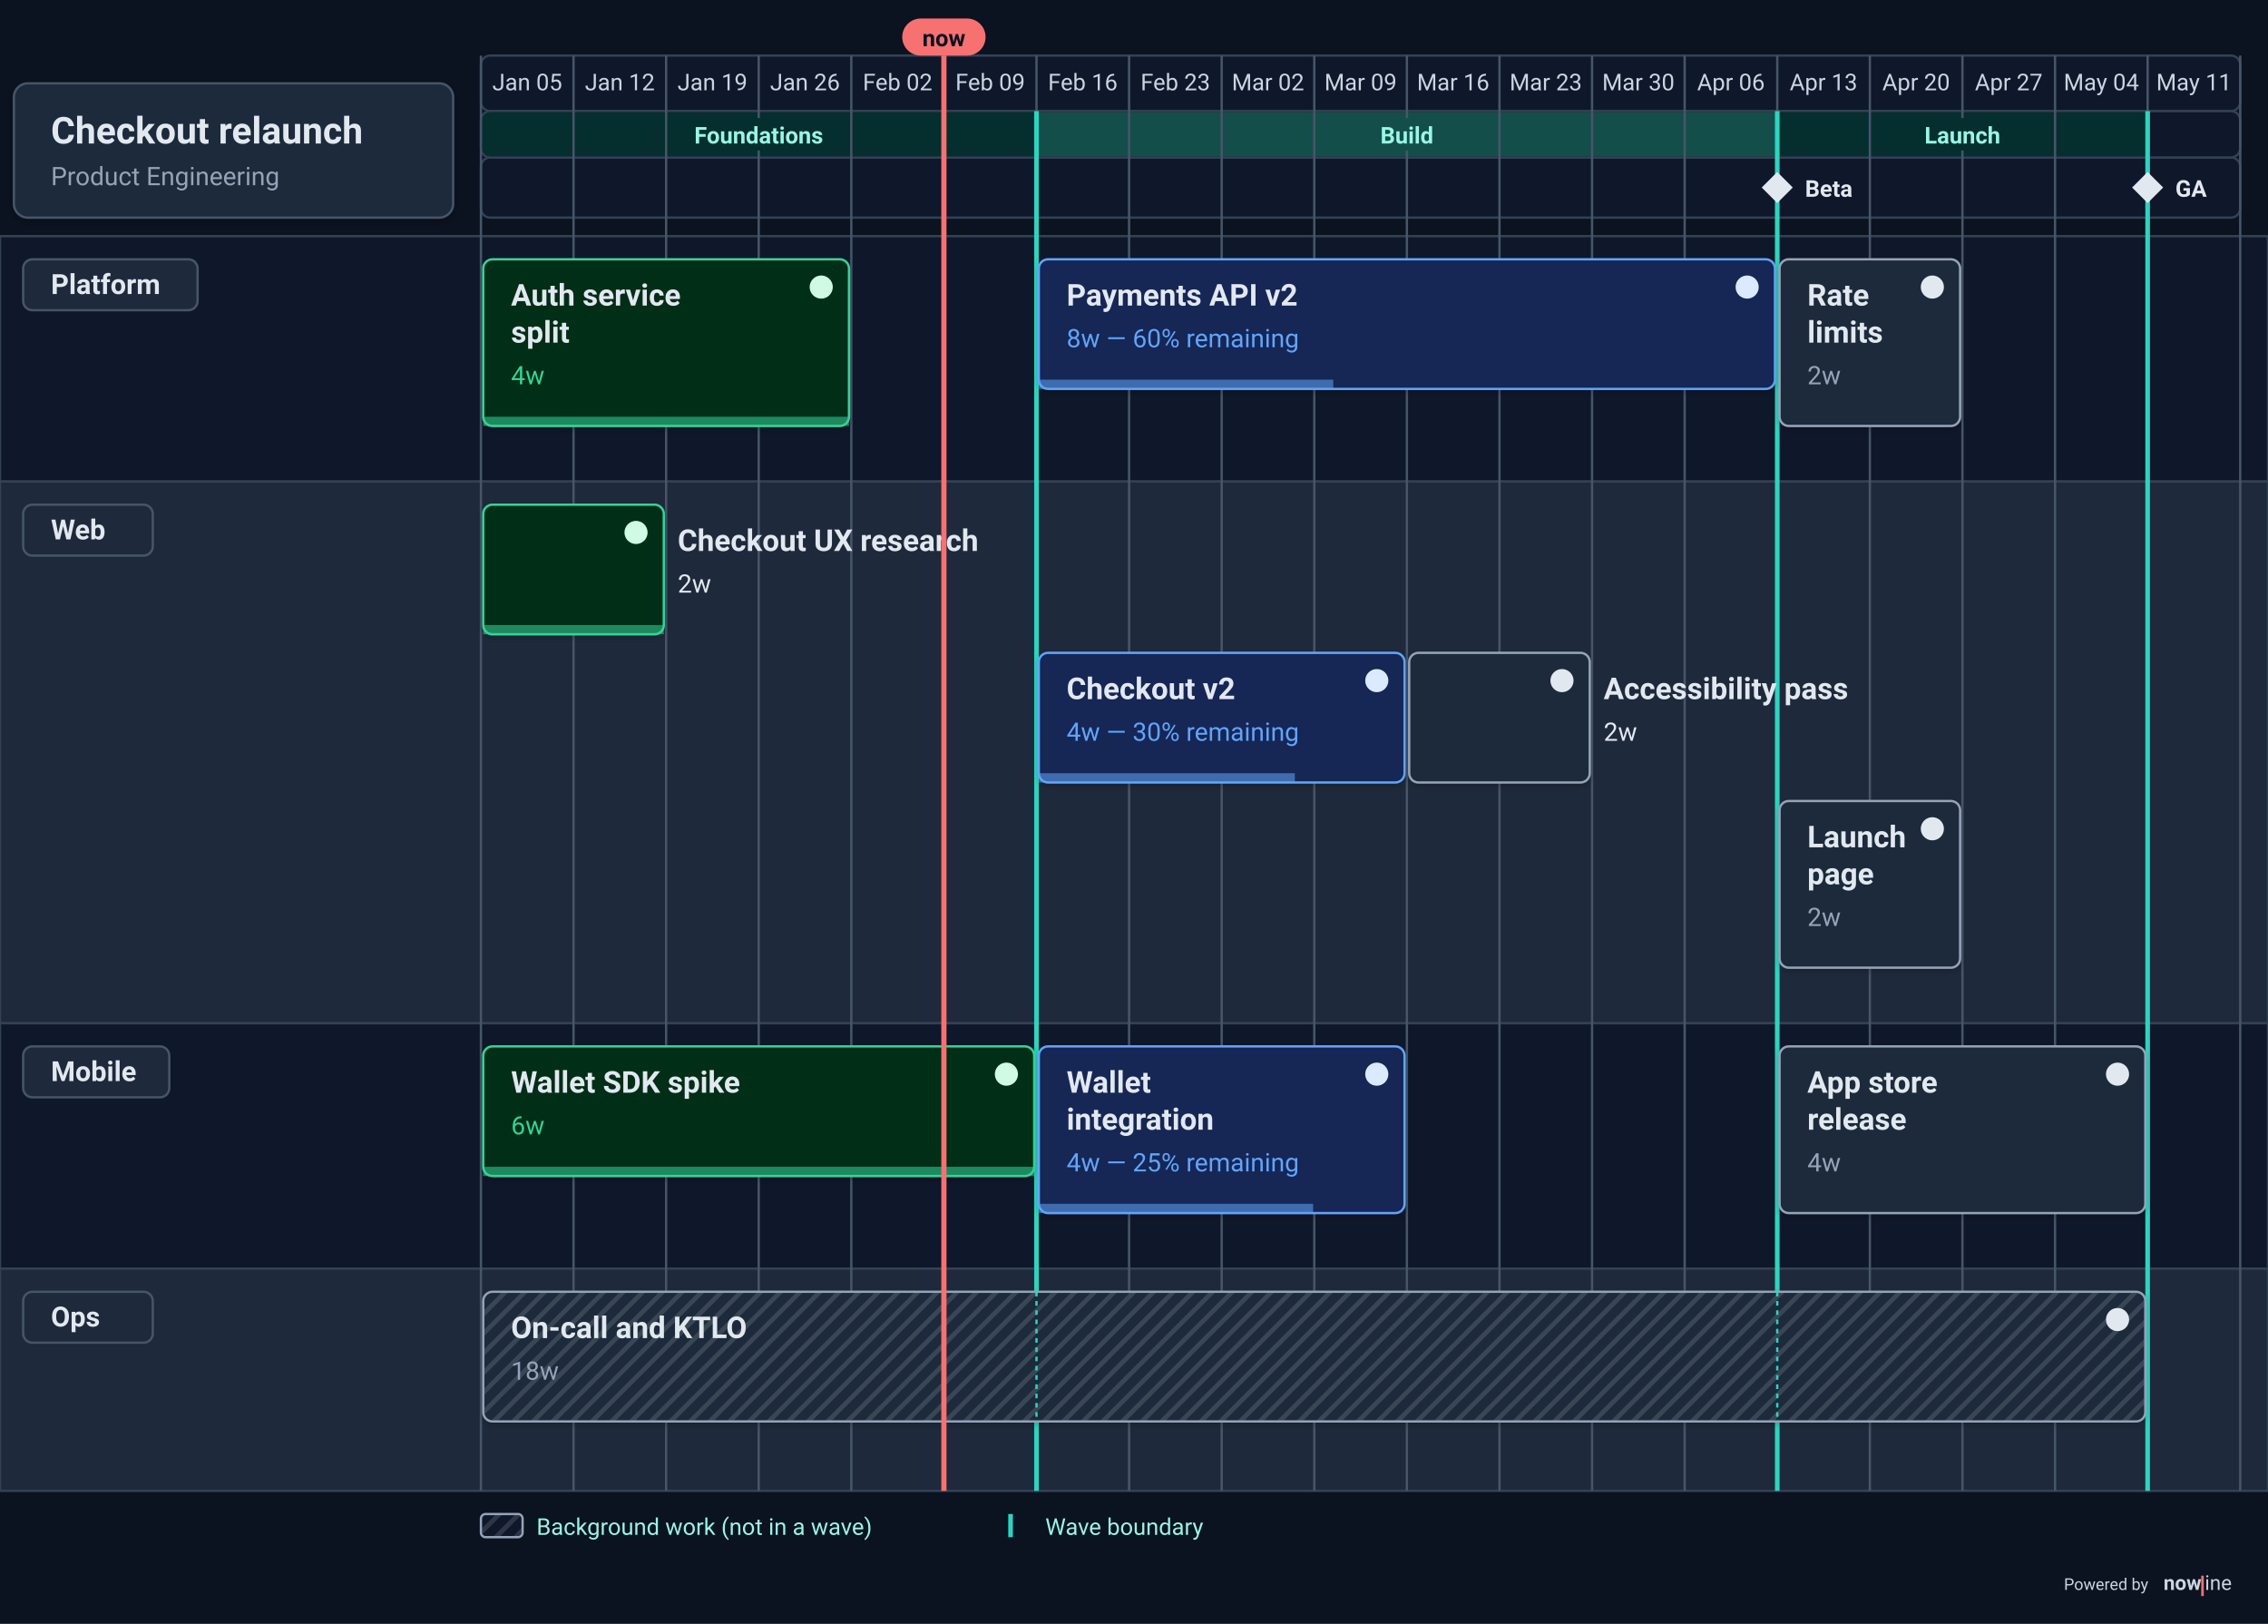
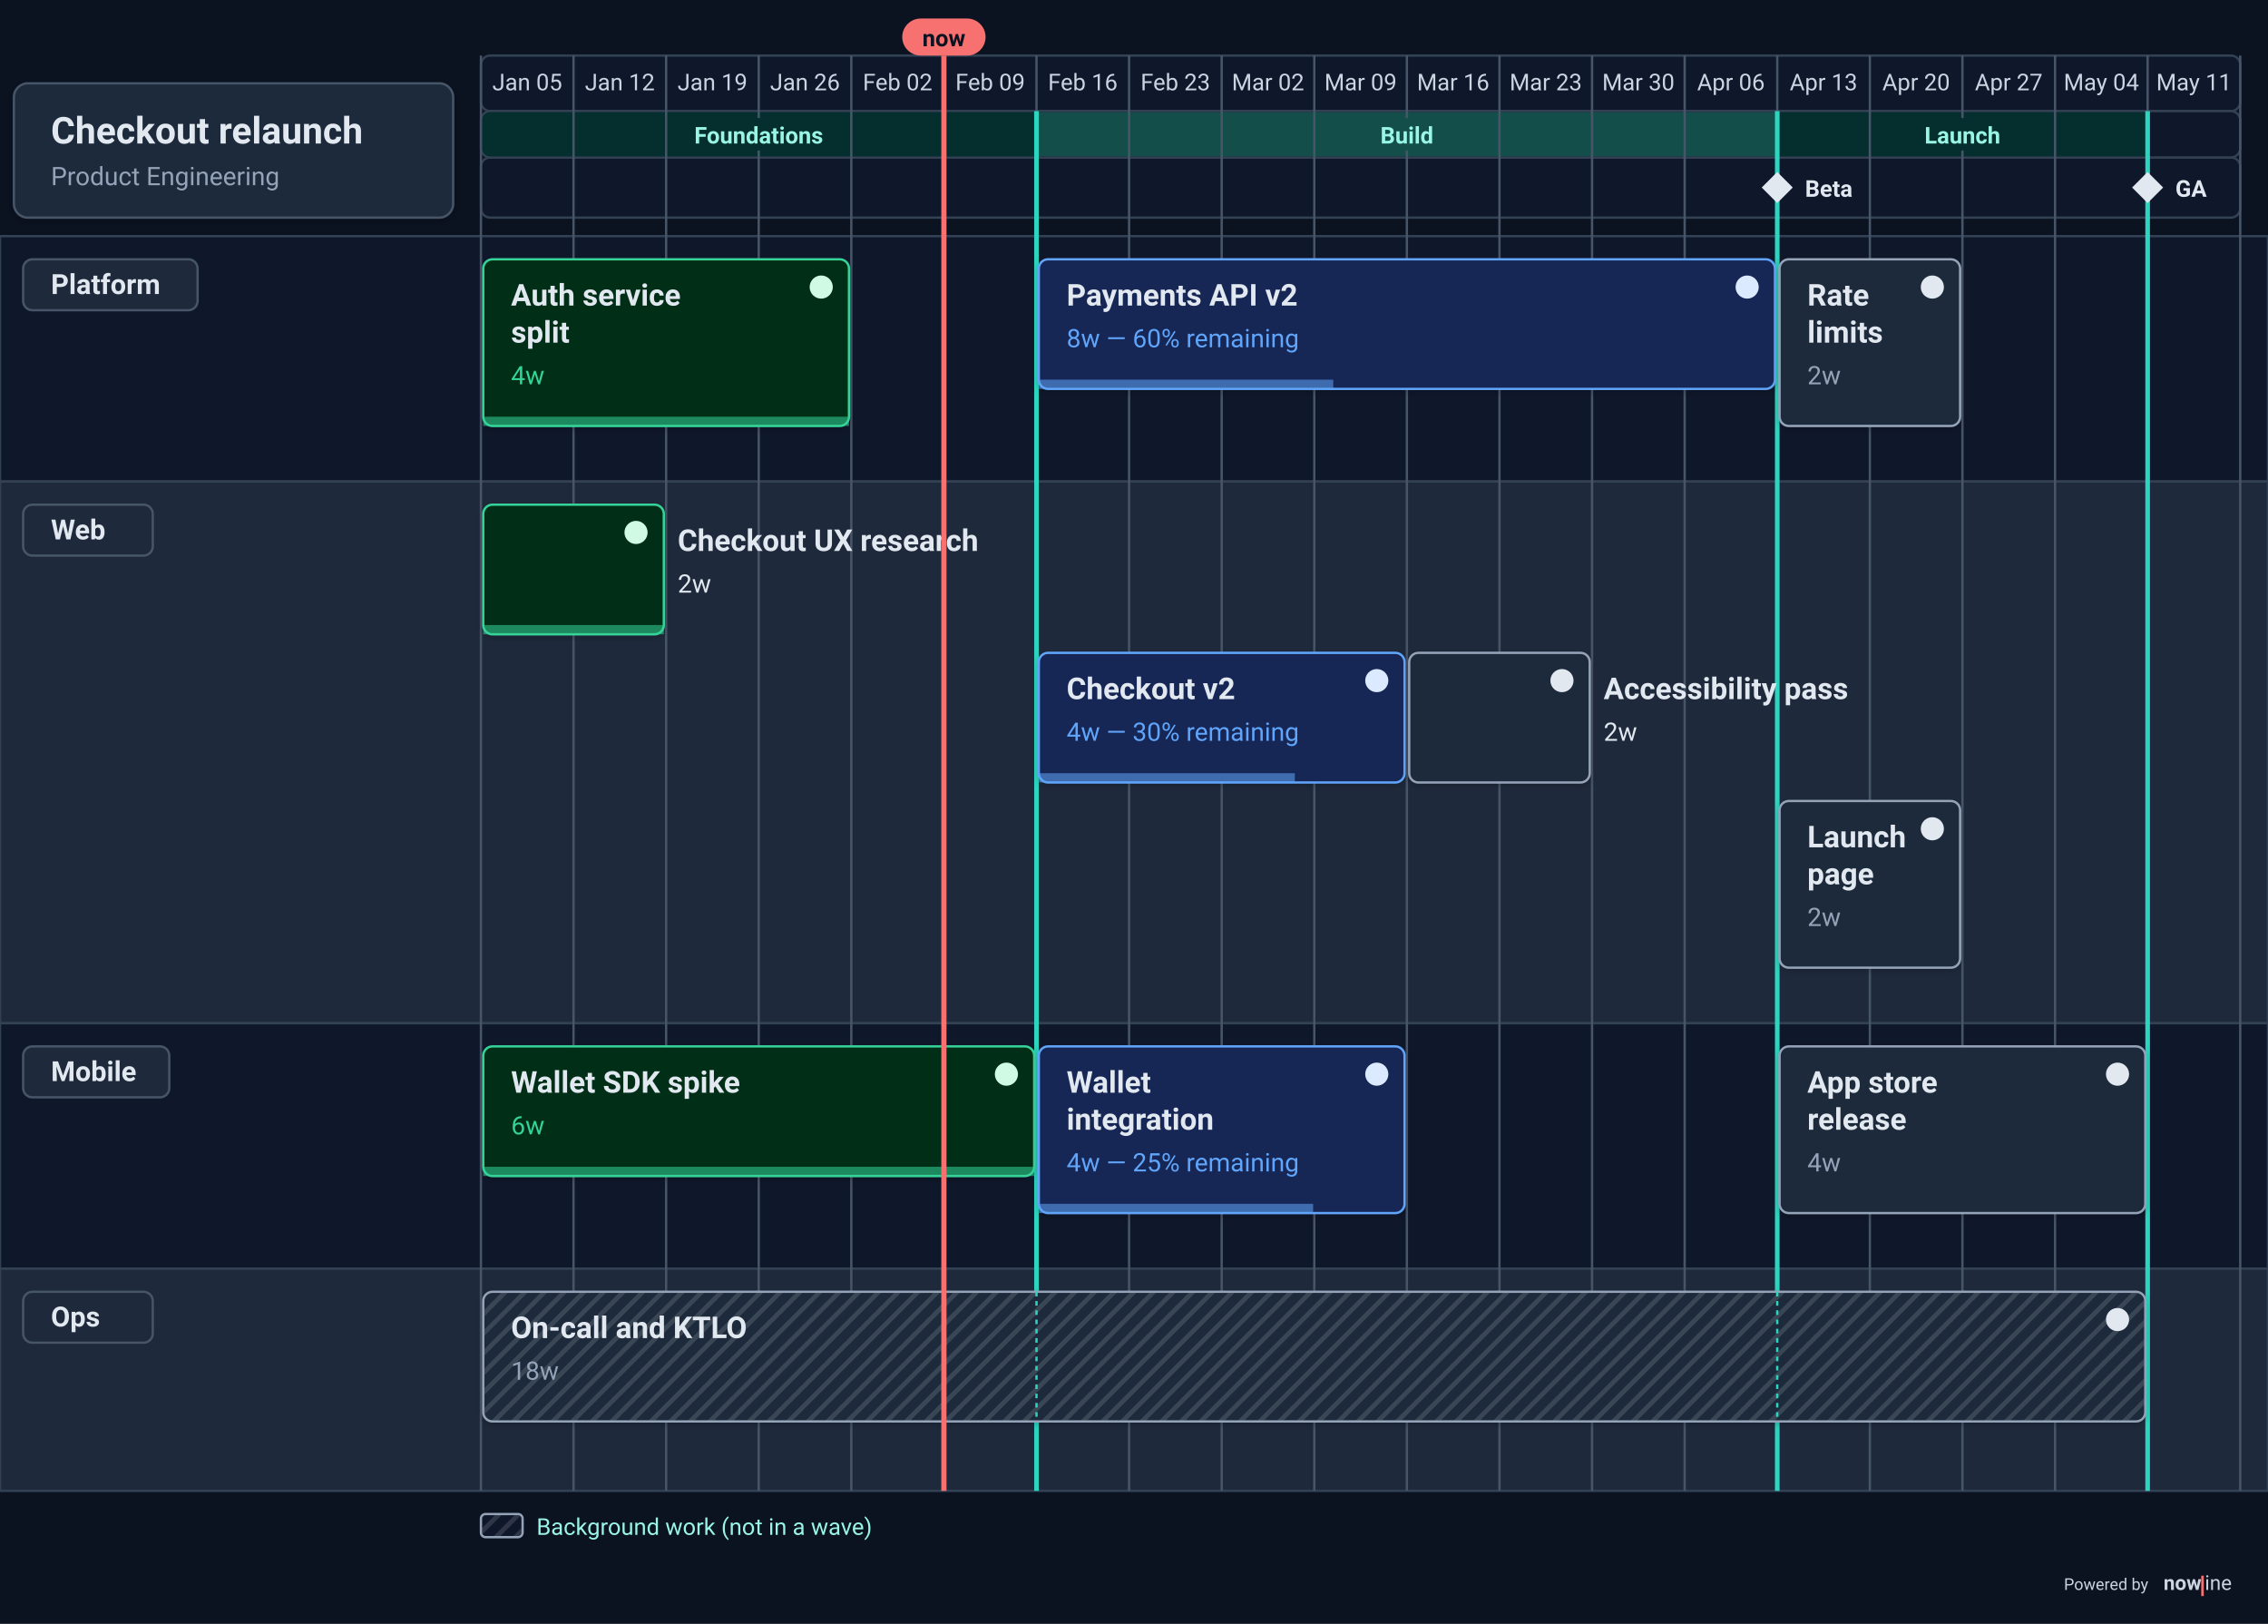
<svg xmlns="http://www.w3.org/2000/svg" data-generator="nowline" data-theme="dark" height="701.44" viewBox="0 0 979.76 701.44" width="979.76">
  <defs>
    <filter height="200%" id="nl-0-root-shadow-subtle" width="200%" x="-50%" y="-50%">
      <feGaussianBlur in="SourceAlpha" stdDeviation="1.5" />
      <feOffset dx="0" dy="1" result="offsetblur" />
      <feComponentTransfer>
        <feFuncA type="linear" slope="0.2" />
      </feComponentTransfer>
      <feMerge>
        <feMergeNode />
        <feMergeNode in="SourceGraphic" />
      </feMerge>
    </filter>
    <filter height="200%" id="nl-0-root-shadow-soft" width="200%" x="-50%" y="-50%">
      <feGaussianBlur in="SourceAlpha" stdDeviation="5" />
      <feOffset dx="0" dy="3" result="offsetblur" />
      <feComponentTransfer>
        <feFuncA type="linear" slope="0.3" />
      </feComponentTransfer>
      <feMerge>
        <feMergeNode />
        <feMergeNode in="SourceGraphic" />
      </feMerge>
    </filter>
    <filter height="200%" id="nl-0-root-shadow-hard" width="200%" x="-50%" y="-50%">
      <feGaussianBlur in="SourceAlpha" stdDeviation="0" />
      <feOffset dx="2" dy="2" result="offsetblur" />
      <feComponentTransfer>
        <feFuncA type="linear" slope="0.45" />
      </feComponentTransfer>
      <feMerge>
        <feMergeNode />
        <feMergeNode in="SourceGraphic" />
      </feMerge>
    </filter>
    <marker id="nl-0-root-arrow-dark" viewBox="0 0 10 10" refX="9" refY="5" markerWidth="7" markerHeight="7" orient="auto">
      <path d="M 0 0 L 10 5 L 0 10 z" fill="#e2e8f0" />
    </marker>
    <pattern height="6" id="nl-0-root-wave-hatch-light" patternTransform="rotate(45)" patternUnits="userSpaceOnUse" width="6">
      <line opacity="0.13" stroke="#ffffff" stroke-width="2" x1="3" x2="3" y1="0" y2="6" />
    </pattern>
  </defs>
  <rect fill="#0b1220" height="701.44" width="979.76" x="0" y="0" />
  <g data-layer="timeline">
    <rect fill="#0f172a" height="24" rx="4" ry="4" stroke="#334155" stroke-width="1" width="760" x="207.76" y="24" />
    <rect fill="#0f172a" height="26" rx="4" ry="4" stroke="#334155" stroke-width="1" width="760" x="207.76" y="68" />
    <text fill="#cbd5e1" font-family="system-ui, -apple-system, &quot;Segoe UI&quot;, Roboto, sans-serif" font-size="10" text-anchor="middle" x="227.76" y="39">Jan 05</text>
    <text fill="#cbd5e1" font-family="system-ui, -apple-system, &quot;Segoe UI&quot;, Roboto, sans-serif" font-size="10" text-anchor="middle" x="267.76" y="39">Jan 12</text>
    <text fill="#cbd5e1" font-family="system-ui, -apple-system, &quot;Segoe UI&quot;, Roboto, sans-serif" font-size="10" text-anchor="middle" x="307.76" y="39">Jan 19</text>
    <text fill="#cbd5e1" font-family="system-ui, -apple-system, &quot;Segoe UI&quot;, Roboto, sans-serif" font-size="10" text-anchor="middle" x="347.76" y="39">Jan 26</text>
    <text fill="#cbd5e1" font-family="system-ui, -apple-system, &quot;Segoe UI&quot;, Roboto, sans-serif" font-size="10" text-anchor="middle" x="387.76" y="39">Feb 02</text>
    <text fill="#cbd5e1" font-family="system-ui, -apple-system, &quot;Segoe UI&quot;, Roboto, sans-serif" font-size="10" text-anchor="middle" x="427.76" y="39">Feb 09</text>
    <text fill="#cbd5e1" font-family="system-ui, -apple-system, &quot;Segoe UI&quot;, Roboto, sans-serif" font-size="10" text-anchor="middle" x="467.76" y="39">Feb 16</text>
    <text fill="#cbd5e1" font-family="system-ui, -apple-system, &quot;Segoe UI&quot;, Roboto, sans-serif" font-size="10" text-anchor="middle" x="507.76" y="39">Feb 23</text>
    <text fill="#cbd5e1" font-family="system-ui, -apple-system, &quot;Segoe UI&quot;, Roboto, sans-serif" font-size="10" text-anchor="middle" x="547.76" y="39">Mar 02</text>
    <text fill="#cbd5e1" font-family="system-ui, -apple-system, &quot;Segoe UI&quot;, Roboto, sans-serif" font-size="10" text-anchor="middle" x="587.76" y="39">Mar 09</text>
    <text fill="#cbd5e1" font-family="system-ui, -apple-system, &quot;Segoe UI&quot;, Roboto, sans-serif" font-size="10" text-anchor="middle" x="627.76" y="39">Mar 16</text>
    <text fill="#cbd5e1" font-family="system-ui, -apple-system, &quot;Segoe UI&quot;, Roboto, sans-serif" font-size="10" text-anchor="middle" x="667.76" y="39">Mar 23</text>
    <text fill="#cbd5e1" font-family="system-ui, -apple-system, &quot;Segoe UI&quot;, Roboto, sans-serif" font-size="10" text-anchor="middle" x="707.76" y="39">Mar 30</text>
    <text fill="#cbd5e1" font-family="system-ui, -apple-system, &quot;Segoe UI&quot;, Roboto, sans-serif" font-size="10" text-anchor="middle" x="747.76" y="39">Apr 06</text>
    <text fill="#cbd5e1" font-family="system-ui, -apple-system, &quot;Segoe UI&quot;, Roboto, sans-serif" font-size="10" text-anchor="middle" x="787.76" y="39">Apr 13</text>
    <text fill="#cbd5e1" font-family="system-ui, -apple-system, &quot;Segoe UI&quot;, Roboto, sans-serif" font-size="10" text-anchor="middle" x="827.76" y="39">Apr 20</text>
    <text fill="#cbd5e1" font-family="system-ui, -apple-system, &quot;Segoe UI&quot;, Roboto, sans-serif" font-size="10" text-anchor="middle" x="867.76" y="39">Apr 27</text>
    <text fill="#cbd5e1" font-family="system-ui, -apple-system, &quot;Segoe UI&quot;, Roboto, sans-serif" font-size="10" text-anchor="middle" x="907.76" y="39">May 04</text>
    <text fill="#cbd5e1" font-family="system-ui, -apple-system, &quot;Segoe UI&quot;, Roboto, sans-serif" font-size="10" text-anchor="middle" x="947.76" y="39">May 11</text>
  </g>
  <g data-layer="wave-strip">
    <rect fill="#0f172a" height="20" rx="4" ry="4" stroke="#334155" stroke-width="1" width="760" x="207.76" y="48" />
    <g data-id="foundations">
      <path d="M211.76 48.5 H447.76 V67.5 H211.76 A3.5 3.5 0 0 1 208.26 64 V52 A3.5 3.5 0 0 1 211.76 48.5 Z" fill="#042f2e" />
    </g>
    <g data-id="build">
      <rect fill="#134e4a" height="19" width="320" x="447.76" y="48.5" />
    </g>
    <g data-id="launch">
      <rect fill="#042f2e" height="19" width="160" x="767.76" y="48.5" />
    </g>
  </g>
  <g data-id="platform" data-layer="swimlane-bg">
    <rect fill="#0f172a" height="106" stroke="#334155" stroke-width="1" width="979.76" x="0" y="102" />
  </g>
  <g data-id="web" data-layer="swimlane-bg">
    <rect fill="#1e293b" height="234" stroke="#334155" stroke-width="1" width="979.76" x="0" y="208" />
  </g>
  <g data-id="mobile" data-layer="swimlane-bg">
    <rect fill="#0f172a" height="106" stroke="#334155" stroke-width="1" width="979.76" x="0" y="442" />
  </g>
  <g data-id="ops" data-layer="swimlane-bg">
    <rect fill="#1e293b" height="96" stroke="#334155" stroke-width="1" width="979.76" x="0" y="548" />
  </g>
  <g data-layer="grid">
    <line stroke="#475569" stroke-width="1" x1="207.76" x2="207.76" y1="24" y2="644" />
    <line stroke="#475569" stroke-width="1" x1="247.76" x2="247.76" y1="24" y2="644" />
    <line stroke="#475569" stroke-width="1" x1="287.76" x2="287.76" y1="24" y2="644" />
    <line stroke="#475569" stroke-width="1" x1="327.76" x2="327.76" y1="24" y2="644" />
    <line stroke="#475569" stroke-width="1" x1="367.76" x2="367.76" y1="24" y2="644" />
    <line stroke="#475569" stroke-width="1" x1="407.76" x2="407.76" y1="24" y2="644" />
    <line stroke="#475569" stroke-width="1" x1="447.76" x2="447.76" y1="24" y2="644" />
    <line stroke="#475569" stroke-width="1" x1="487.76" x2="487.76" y1="24" y2="644" />
    <line stroke="#475569" stroke-width="1" x1="527.76" x2="527.76" y1="24" y2="644" />
    <line stroke="#475569" stroke-width="1" x1="567.76" x2="567.76" y1="24" y2="644" />
    <line stroke="#475569" stroke-width="1" x1="607.76" x2="607.76" y1="24" y2="644" />
    <line stroke="#475569" stroke-width="1" x1="647.76" x2="647.76" y1="24" y2="644" />
    <line stroke="#475569" stroke-width="1" x1="687.76" x2="687.76" y1="24" y2="644" />
    <line stroke="#475569" stroke-width="1" x1="727.76" x2="727.76" y1="24" y2="644" />
    <line stroke="#475569" stroke-width="1" x1="767.76" x2="767.76" y1="24" y2="644" />
    <line stroke="#475569" stroke-width="1" x1="807.76" x2="807.76" y1="24" y2="644" />
    <line stroke="#475569" stroke-width="1" x1="847.76" x2="847.76" y1="24" y2="644" />
    <line stroke="#475569" stroke-width="1" x1="887.76" x2="887.76" y1="24" y2="644" />
    <line stroke="#475569" stroke-width="1" x1="927.76" x2="927.76" y1="24" y2="644" />
    <line stroke="#475569" stroke-width="1" x1="967.76" x2="967.76" y1="24" y2="644" />
  </g>
  <g data-layer="wave-boundary">
    <line stroke="#2dd4bf" stroke-width="2" x1="447.76" x2="447.76" y1="48" y2="644" />
    <line stroke="#2dd4bf" stroke-width="2" x1="767.76" x2="767.76" y1="48" y2="644" />
    <line stroke="#2dd4bf" stroke-width="2" x1="927.76" x2="927.76" y1="48" y2="644" />
  </g>
  <g data-layer="wave-labels">
    <rect fill="#042f2e" height="14" width="70.99" x="292.27" y="51" />
    <text fill="#99f6e4" font-family="system-ui, -apple-system, &quot;Segoe UI&quot;, Roboto, sans-serif" font-size="10" font-weight="600" text-anchor="middle" x="327.76" y="62">Foundations</text>
    <rect fill="#134e4a" height="14" width="34.45" x="590.54" y="51" />
    <text fill="#99f6e4" font-family="system-ui, -apple-system, &quot;Segoe UI&quot;, Roboto, sans-serif" font-size="10" font-weight="600" text-anchor="middle" x="607.76" y="62">Build</text>
    <rect fill="#042f2e" height="14" width="40.54" x="827.49" y="51" />
    <text fill="#99f6e4" font-family="system-ui, -apple-system, &quot;Segoe UI&quot;, Roboto, sans-serif" font-size="10" font-weight="600" text-anchor="middle" x="847.76" y="62">Launch</text>
  </g>
  <g data-id="platform" data-layer="swimlane">
    <rect fill="#1e293b" height="22" rx="4" ry="4" stroke="#475569" stroke-width="1" width="75.36" x="10" y="112" />
    <text fill="#e2e8f0" font-family="system-ui, -apple-system, &quot;Segoe UI&quot;, Roboto, sans-serif" font-size="12" font-weight="600" x="22" y="127">Platform</text>
    <g data-id="auth" data-layer="item">
      <rect fill="#052e16" filter="url(#nl-0-root-shadow-subtle)" height="72" rx="4" ry="4" stroke="#34d399" stroke-width="1" width="158" x="208.76" y="112" />
      <rect fill="#34d399" height="4" opacity="0.55" width="158" x="208.76" y="180" />
      <circle cx="354.76" cy="124" fill="#d1fae5" r="5" />
      <text fill="#e2e8f0" font-family="system-ui, -apple-system, &quot;Segoe UI&quot;, Roboto, sans-serif" font-size="13" font-weight="600" x="220.76" y="132">Auth service</text>
      <text fill="#e2e8f0" font-family="system-ui, -apple-system, &quot;Segoe UI&quot;, Roboto, sans-serif" font-size="13" font-weight="600" x="220.76" y="148">split</text>
      <text fill="#34d399" font-family="system-ui, -apple-system, &quot;Segoe UI&quot;, Roboto, sans-serif" font-size="11" x="220.76" y="166">4w</text>
    </g>
    <g data-id="payments-api" data-layer="item">
      <rect fill="#172554" filter="url(#nl-0-root-shadow-subtle)" height="56" rx="4" ry="4" stroke="#60a5fa" stroke-width="1" width="318" x="448.76" y="112" />
      <rect fill="#60a5fa" height="4" opacity="0.55" width="127.2" x="448.76" y="164" />
      <circle cx="754.76" cy="124" fill="#dbeafe" r="5" />
      <text fill="#e2e8f0" font-family="system-ui, -apple-system, &quot;Segoe UI&quot;, Roboto, sans-serif" font-size="13" font-weight="600" x="460.76" y="132">Payments API v2</text>
      <text fill="#60a5fa" font-family="system-ui, -apple-system, &quot;Segoe UI&quot;, Roboto, sans-serif" font-size="11" x="460.76" y="150">8w — 60% remaining</text>
    </g>
    <g data-id="rate-limits" data-layer="item">
      <rect fill="#1e293b" filter="url(#nl-0-root-shadow-subtle)" height="72" rx="4" ry="4" stroke="#94a3b8" stroke-width="1" width="78" x="768.76" y="112" />
      <circle cx="834.76" cy="124" fill="#e2e8f0" r="5" />
      <text fill="#e2e8f0" font-family="system-ui, -apple-system, &quot;Segoe UI&quot;, Roboto, sans-serif" font-size="13" font-weight="600" x="780.76" y="132">Rate</text>
      <text fill="#e2e8f0" font-family="system-ui, -apple-system, &quot;Segoe UI&quot;, Roboto, sans-serif" font-size="13" font-weight="600" x="780.76" y="148">limits</text>
      <text fill="#94a3b8" font-family="system-ui, -apple-system, &quot;Segoe UI&quot;, Roboto, sans-serif" font-size="11" x="780.76" y="166">2w</text>
    </g>
  </g>
  <g data-id="web" data-layer="swimlane">
    <rect fill="#1e293b" height="22" rx="4" ry="4" stroke="#475569" stroke-width="1" width="56" x="10" y="218" />
    <text fill="#e2e8f0" font-family="system-ui, -apple-system, &quot;Segoe UI&quot;, Roboto, sans-serif" font-size="12" font-weight="600" x="22" y="233">Web</text>
    <g data-id="ux-research" data-layer="item">
      <rect fill="#052e16" filter="url(#nl-0-root-shadow-subtle)" height="56" rx="4" ry="4" stroke="#34d399" stroke-width="1" width="78" x="208.76" y="218" />
      <rect fill="#34d399" height="4" opacity="0.55" width="78" x="208.76" y="270" />
      <circle cx="274.76" cy="230" fill="#d1fae5" r="5" />
      <text fill="#e2e8f0" font-family="system-ui, -apple-system, &quot;Segoe UI&quot;, Roboto, sans-serif" font-size="13" font-weight="600" x="292.76" y="238">Checkout UX research</text>
      <text fill="#e2e8f0" font-family="system-ui, -apple-system, &quot;Segoe UI&quot;, Roboto, sans-serif" font-size="11" x="292.76" y="256">2w</text>
    </g>
    <g data-layer="group">
      <g data-id="checkout-v2" data-layer="item">
        <rect fill="#172554" filter="url(#nl-0-root-shadow-subtle)" height="56" rx="4" ry="4" stroke="#60a5fa" stroke-width="1" width="158" x="448.76" y="282" />
        <rect fill="#60a5fa" height="4" opacity="0.55" width="110.6" x="448.76" y="334" />
        <circle cx="594.76" cy="294" fill="#dbeafe" r="5" />
        <text fill="#e2e8f0" font-family="system-ui, -apple-system, &quot;Segoe UI&quot;, Roboto, sans-serif" font-size="13" font-weight="600" x="460.76" y="302">Checkout v2</text>
        <text fill="#60a5fa" font-family="system-ui, -apple-system, &quot;Segoe UI&quot;, Roboto, sans-serif" font-size="11" x="460.76" y="320">4w — 30% remaining</text>
      </g>
      <g data-id="a11y" data-layer="item">
        <rect fill="#1e293b" filter="url(#nl-0-root-shadow-subtle)" height="56" rx="4" ry="4" stroke="#94a3b8" stroke-width="1" width="78" x="608.76" y="282" />
        <circle cx="674.76" cy="294" fill="#e2e8f0" r="5" />
        <text fill="#e2e8f0" font-family="system-ui, -apple-system, &quot;Segoe UI&quot;, Roboto, sans-serif" font-size="13" font-weight="600" x="692.76" y="302">Accessibility pass</text>
        <text fill="#e2e8f0" font-family="system-ui, -apple-system, &quot;Segoe UI&quot;, Roboto, sans-serif" font-size="11" x="692.76" y="320">2w</text>
      </g>
    </g>
    <g data-id="launch-page" data-layer="item">
      <rect fill="#1e293b" filter="url(#nl-0-root-shadow-subtle)" height="72" rx="4" ry="4" stroke="#94a3b8" stroke-width="1" width="78" x="768.76" y="346" />
      <circle cx="834.76" cy="358" fill="#e2e8f0" r="5" />
      <text fill="#e2e8f0" font-family="system-ui, -apple-system, &quot;Segoe UI&quot;, Roboto, sans-serif" font-size="13" font-weight="600" x="780.76" y="366">Launch</text>
      <text fill="#e2e8f0" font-family="system-ui, -apple-system, &quot;Segoe UI&quot;, Roboto, sans-serif" font-size="13" font-weight="600" x="780.76" y="382">page</text>
      <text fill="#94a3b8" font-family="system-ui, -apple-system, &quot;Segoe UI&quot;, Roboto, sans-serif" font-size="11" x="780.76" y="400">2w</text>
    </g>
  </g>
  <g data-id="mobile" data-layer="swimlane">
    <rect fill="#1e293b" height="22" rx="4" ry="4" stroke="#475569" stroke-width="1" width="63.12" x="10" y="452" />
    <text fill="#e2e8f0" font-family="system-ui, -apple-system, &quot;Segoe UI&quot;, Roboto, sans-serif" font-size="12" font-weight="600" x="22" y="467">Mobile</text>
    <g data-id="wallet-spike" data-layer="item">
      <rect fill="#052e16" filter="url(#nl-0-root-shadow-subtle)" height="56" rx="4" ry="4" stroke="#34d399" stroke-width="1" width="238" x="208.76" y="452" />
      <rect fill="#34d399" height="4" opacity="0.55" width="238" x="208.76" y="504" />
      <circle cx="434.76" cy="464" fill="#d1fae5" r="5" />
      <text fill="#e2e8f0" font-family="system-ui, -apple-system, &quot;Segoe UI&quot;, Roboto, sans-serif" font-size="13" font-weight="600" x="220.76" y="472">Wallet SDK spike</text>
      <text fill="#34d399" font-family="system-ui, -apple-system, &quot;Segoe UI&quot;, Roboto, sans-serif" font-size="11" x="220.76" y="490">6w</text>
    </g>
    <g data-id="wallet" data-layer="item">
      <rect fill="#172554" filter="url(#nl-0-root-shadow-subtle)" height="72" rx="4" ry="4" stroke="#60a5fa" stroke-width="1" width="158" x="448.76" y="452" />
      <rect fill="#60a5fa" height="4" opacity="0.55" width="118.5" x="448.76" y="520" />
      <circle cx="594.76" cy="464" fill="#dbeafe" r="5" />
      <text fill="#e2e8f0" font-family="system-ui, -apple-system, &quot;Segoe UI&quot;, Roboto, sans-serif" font-size="13" font-weight="600" x="460.76" y="472">Wallet</text>
      <text fill="#e2e8f0" font-family="system-ui, -apple-system, &quot;Segoe UI&quot;, Roboto, sans-serif" font-size="13" font-weight="600" x="460.76" y="488">integration</text>
      <text fill="#60a5fa" font-family="system-ui, -apple-system, &quot;Segoe UI&quot;, Roboto, sans-serif" font-size="11" x="460.76" y="506">4w — 25% remaining</text>
    </g>
    <g data-id="store-release" data-layer="item">
      <rect fill="#1e293b" filter="url(#nl-0-root-shadow-subtle)" height="72" rx="4" ry="4" stroke="#94a3b8" stroke-width="1" width="158" x="768.76" y="452" />
      <circle cx="914.76" cy="464" fill="#e2e8f0" r="5" />
      <text fill="#e2e8f0" font-family="system-ui, -apple-system, &quot;Segoe UI&quot;, Roboto, sans-serif" font-size="13" font-weight="600" x="780.76" y="472">App store</text>
      <text fill="#e2e8f0" font-family="system-ui, -apple-system, &quot;Segoe UI&quot;, Roboto, sans-serif" font-size="13" font-weight="600" x="780.76" y="488">release</text>
      <text fill="#94a3b8" font-family="system-ui, -apple-system, &quot;Segoe UI&quot;, Roboto, sans-serif" font-size="11" x="780.76" y="506">4w</text>
    </g>
  </g>
  <g data-id="ops" data-layer="swimlane">
    <rect fill="#1e293b" height="22" rx="4" ry="4" stroke="#475569" stroke-width="1" width="56" x="10" y="558" />
    <text fill="#e2e8f0" font-family="system-ui, -apple-system, &quot;Segoe UI&quot;, Roboto, sans-serif" font-size="12" font-weight="600" x="22" y="573">Ops</text>
    <g data-id="on-call" data-layer="item">
      <rect fill="#1e293b" filter="url(#nl-0-root-shadow-subtle)" height="56" rx="4" ry="4" stroke="#94a3b8" stroke-width="1" width="718" x="208.76" y="558" />
      <rect fill="url(#nl-0-root-wave-hatch-light)" height="55" rx="4" ry="4" width="717" x="209.26" y="558.5" />
      <circle cx="914.76" cy="570" fill="#e2e8f0" r="5" />
      <text fill="#e2e8f0" font-family="system-ui, -apple-system, &quot;Segoe UI&quot;, Roboto, sans-serif" font-size="13" font-weight="600" x="220.76" y="578">On-call and KTLO</text>
      <text fill="#94a3b8" font-family="system-ui, -apple-system, &quot;Segoe UI&quot;, Roboto, sans-serif" font-size="11" x="220.76" y="596">18w</text>
    </g>
  </g>
  <g data-layer="wave-cross">
    <line stroke="#2dd4bf" stroke-dasharray="2 2" stroke-width="1" x1="447.76" x2="447.76" y1="558" y2="614" />
    <line stroke="#2dd4bf" stroke-dasharray="2 2" stroke-width="1" x1="767.76" x2="767.76" y1="558" y2="614" />
  </g>
  <g data-id="beta" data-layer="milestone">
    <path d="M767.76 75 L773.76 81 L767.76 87 L761.76 81 Z" fill="#e2e8f0" stroke="#e2e8f0" stroke-width="1" />
    <text fill="#e2e8f0" font-family="system-ui, -apple-system, &quot;Segoe UI&quot;, Roboto, sans-serif" font-size="10" font-weight="600" x="779.76" y="85">Beta</text>
  </g>
  <g data-id="ga" data-layer="milestone">
    <path d="M927.76 75 L933.76 81 L927.76 87 L921.76 81 Z" fill="#e2e8f0" stroke="#e2e8f0" stroke-width="1" />
    <text fill="#e2e8f0" font-family="system-ui, -apple-system, &quot;Segoe UI&quot;, Roboto, sans-serif" font-size="10" font-weight="600" x="939.76" y="85">GA</text>
  </g>
  <g data-layer="nowline">
    <line stroke="#f87171" stroke-width="2.25" x1="407.76" x2="407.76" y1="24" y2="644" />
    <rect fill="#f87171" height="16" rx="8" ry="8" width="36" x="389.76" y="8" />
    <text fill="#0b1220" font-family="system-ui, -apple-system, &quot;Segoe UI&quot;, Roboto, sans-serif" font-size="10" font-weight="700" text-anchor="middle" x="407.76" y="20">now</text>
  </g>
  <g data-layer="wave-legend">
    <rect fill="#0f172a" height="10" rx="2" ry="2" stroke="#94a3b8" stroke-width="1" width="18" x="207.76" y="654" />
    <rect fill="url(#nl-0-root-wave-hatch-light)" height="9" rx="2" ry="2" width="17" x="208.26" y="654.5" />
    <text fill="#99f6e4" font-family="system-ui, -apple-system, &quot;Segoe UI&quot;, Roboto, sans-serif" font-size="10" x="231.76" y="663">Background work (not in a wave)</text>
-     <line stroke="#2dd4bf" stroke-width="2" x1="436.56" x2="436.56" y1="654" y2="664" />
-     <text fill="#99f6e4" font-family="system-ui, -apple-system, &quot;Segoe UI&quot;, Roboto, sans-serif" font-size="10" x="451.56" y="663">Wave boundary</text>
  </g>
  <g data-id="nl-0-root-header" data-layer="header">
    <rect fill="#1e293b" filter="url(#nl-0-root-shadow-subtle)" height="58" rx="6" ry="6" stroke="#475569" stroke-width="1" width="189.76" x="6" y="36" />
    <text fill="#e2e8f0" font-family="system-ui, -apple-system, &quot;Segoe UI&quot;, Roboto, sans-serif" font-size="16" font-weight="600" x="22" y="62">Checkout relaunch</text>
    <text fill="#94a3b8" font-family="system-ui, -apple-system, &quot;Segoe UI&quot;, Roboto, sans-serif" font-size="11" x="22" y="80">Product Engineering</text>
  </g>
  <a aria-label="Powered by nowline" href="https://nowline.io" rel="noopener" target="_blank">
    <g data-layer="attribution">
      <g transform="translate(891.6 678) scale(0.22)">
        <text fill="#cbd5e1" font-family="system-ui, -apple-system, &quot;Segoe UI&quot;, Roboto, sans-serif" font-size="32" font-weight="400" x="0" y="40">Powered by</text>
        <text fill="#cbd5e1" font-family="system-ui, -apple-system, &quot;Segoe UI&quot;, Roboto, sans-serif" font-size="40" font-weight="700" x="195.6" y="40">now</text>
        <rect fill="#f87171" height="40" width="5" x="269.6" y="12" />
        <text fill="#cbd5e1" font-family="system-ui, -apple-system, &quot;Segoe UI&quot;, Roboto, sans-serif" font-size="40" font-weight="400" x="276.6" y="40">ine</text>
      </g>
    </g>
  </a>
</svg>
